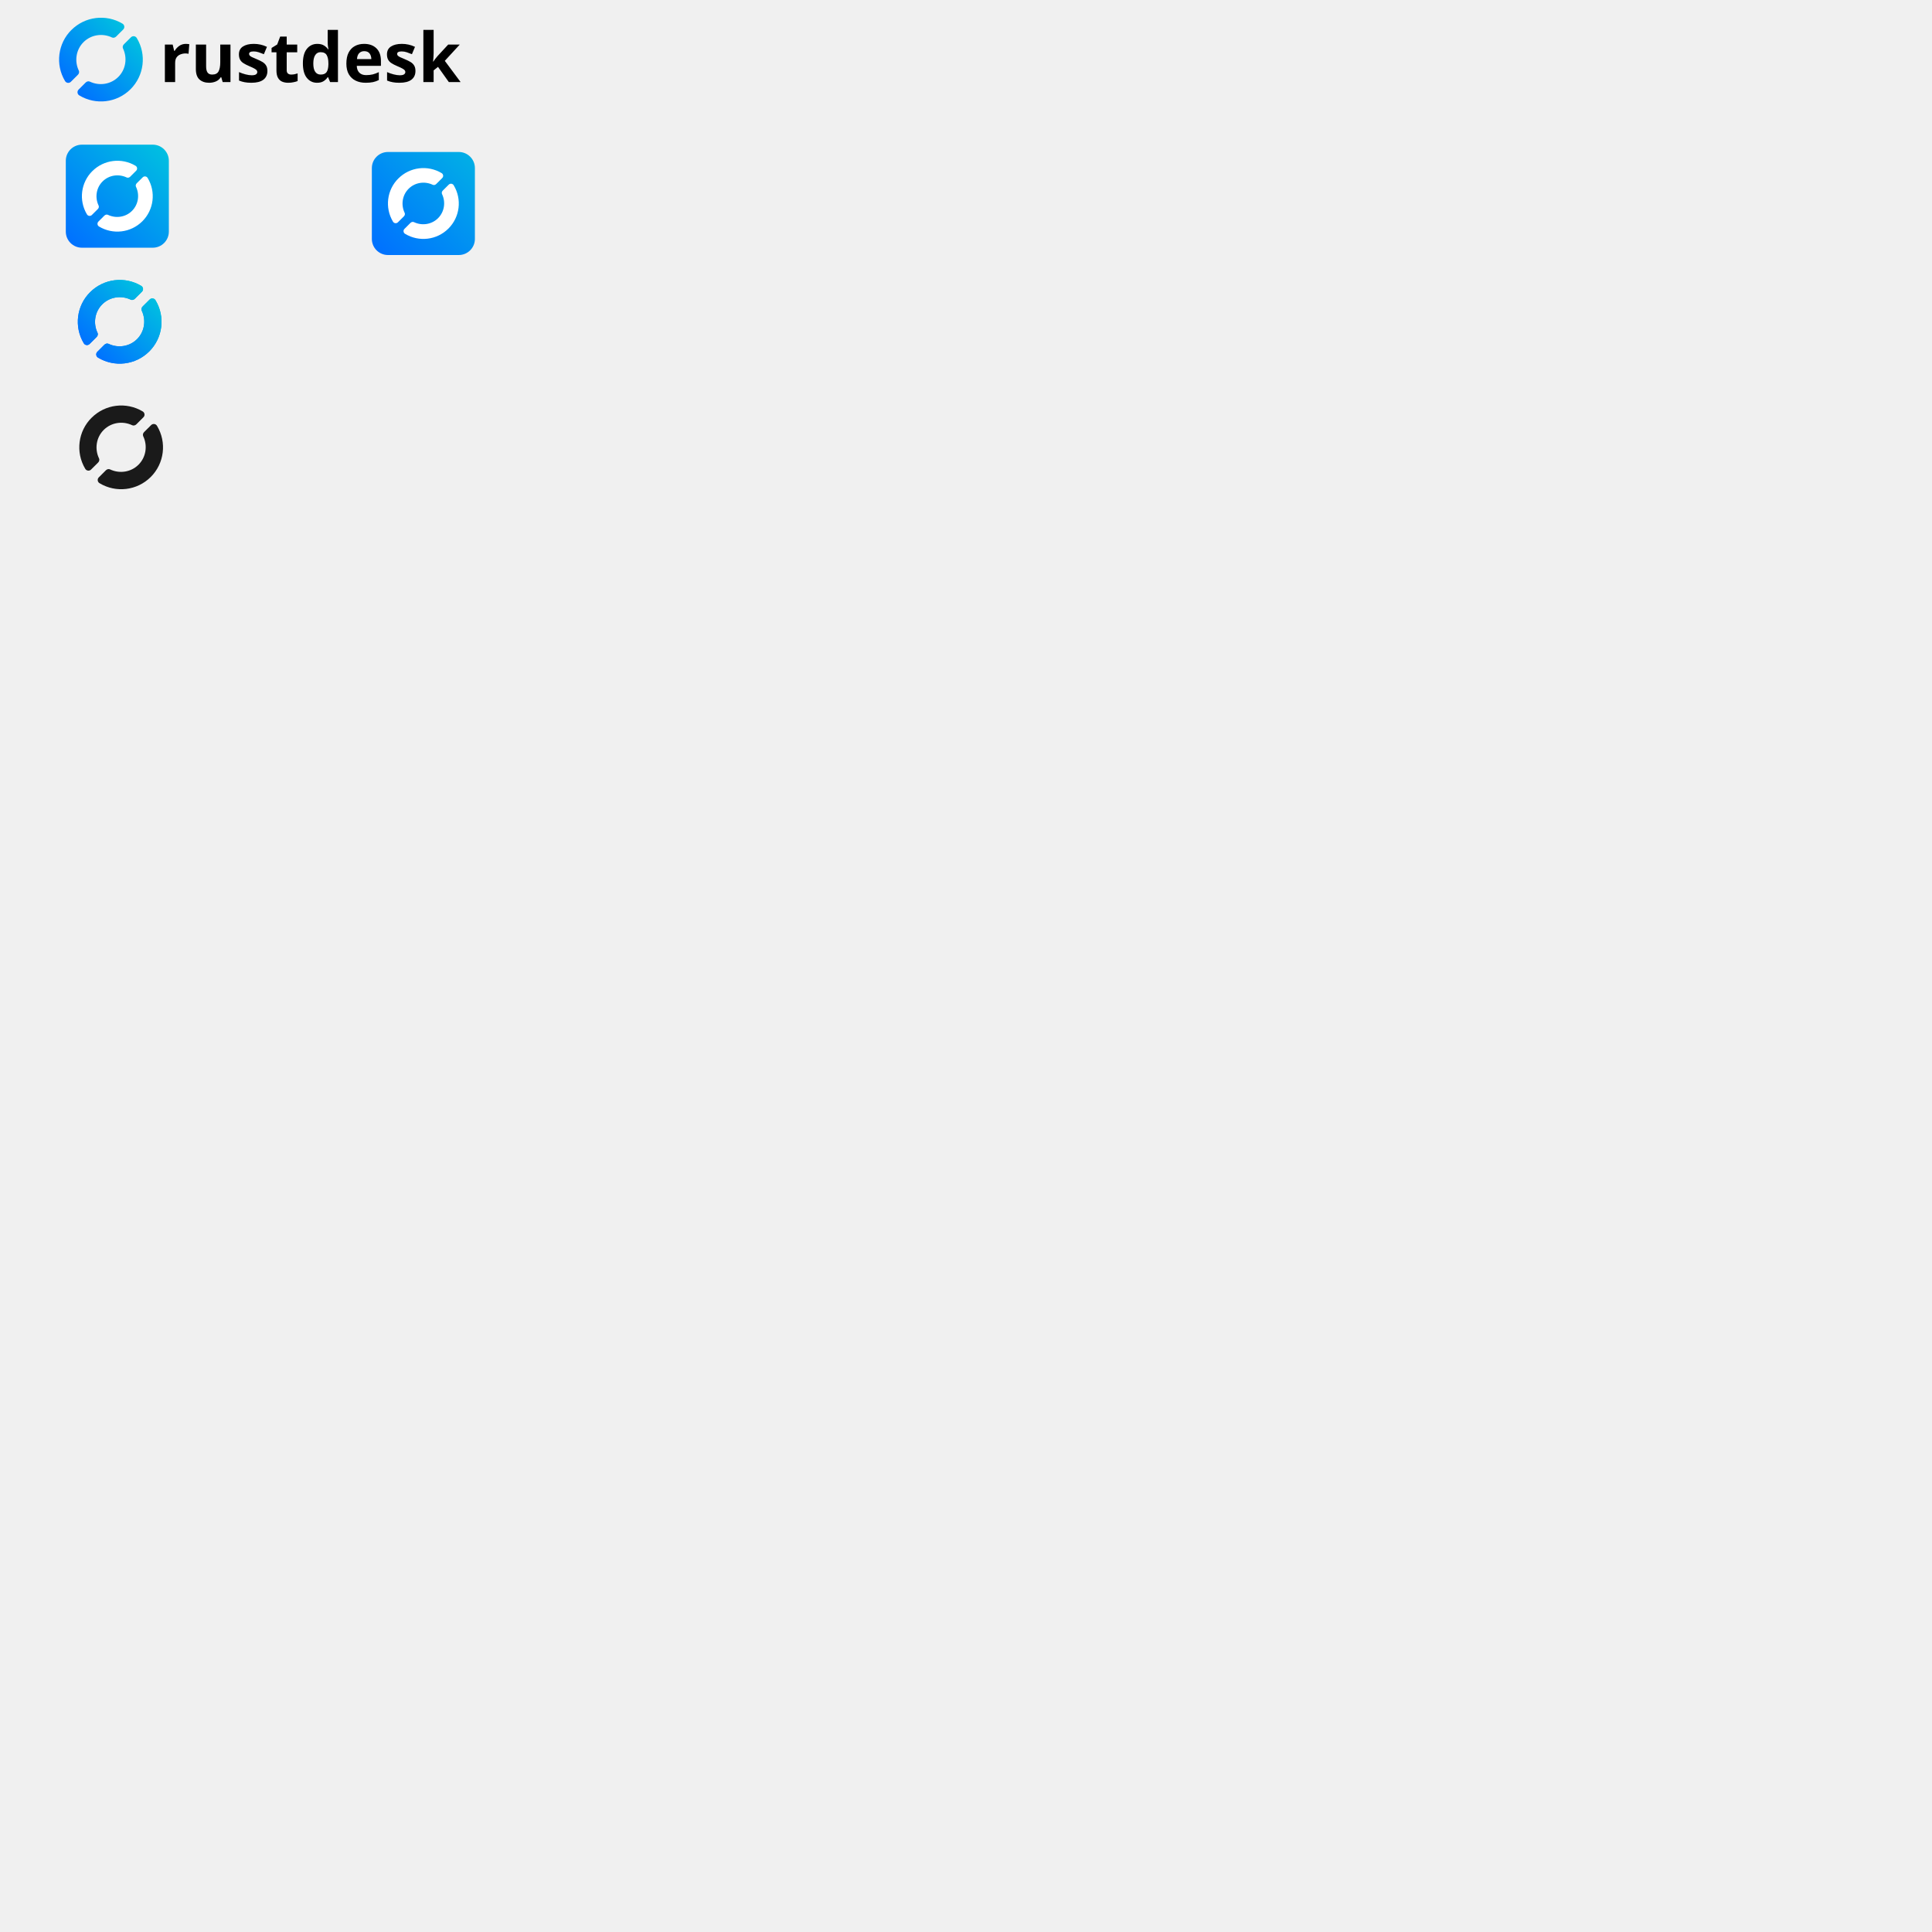
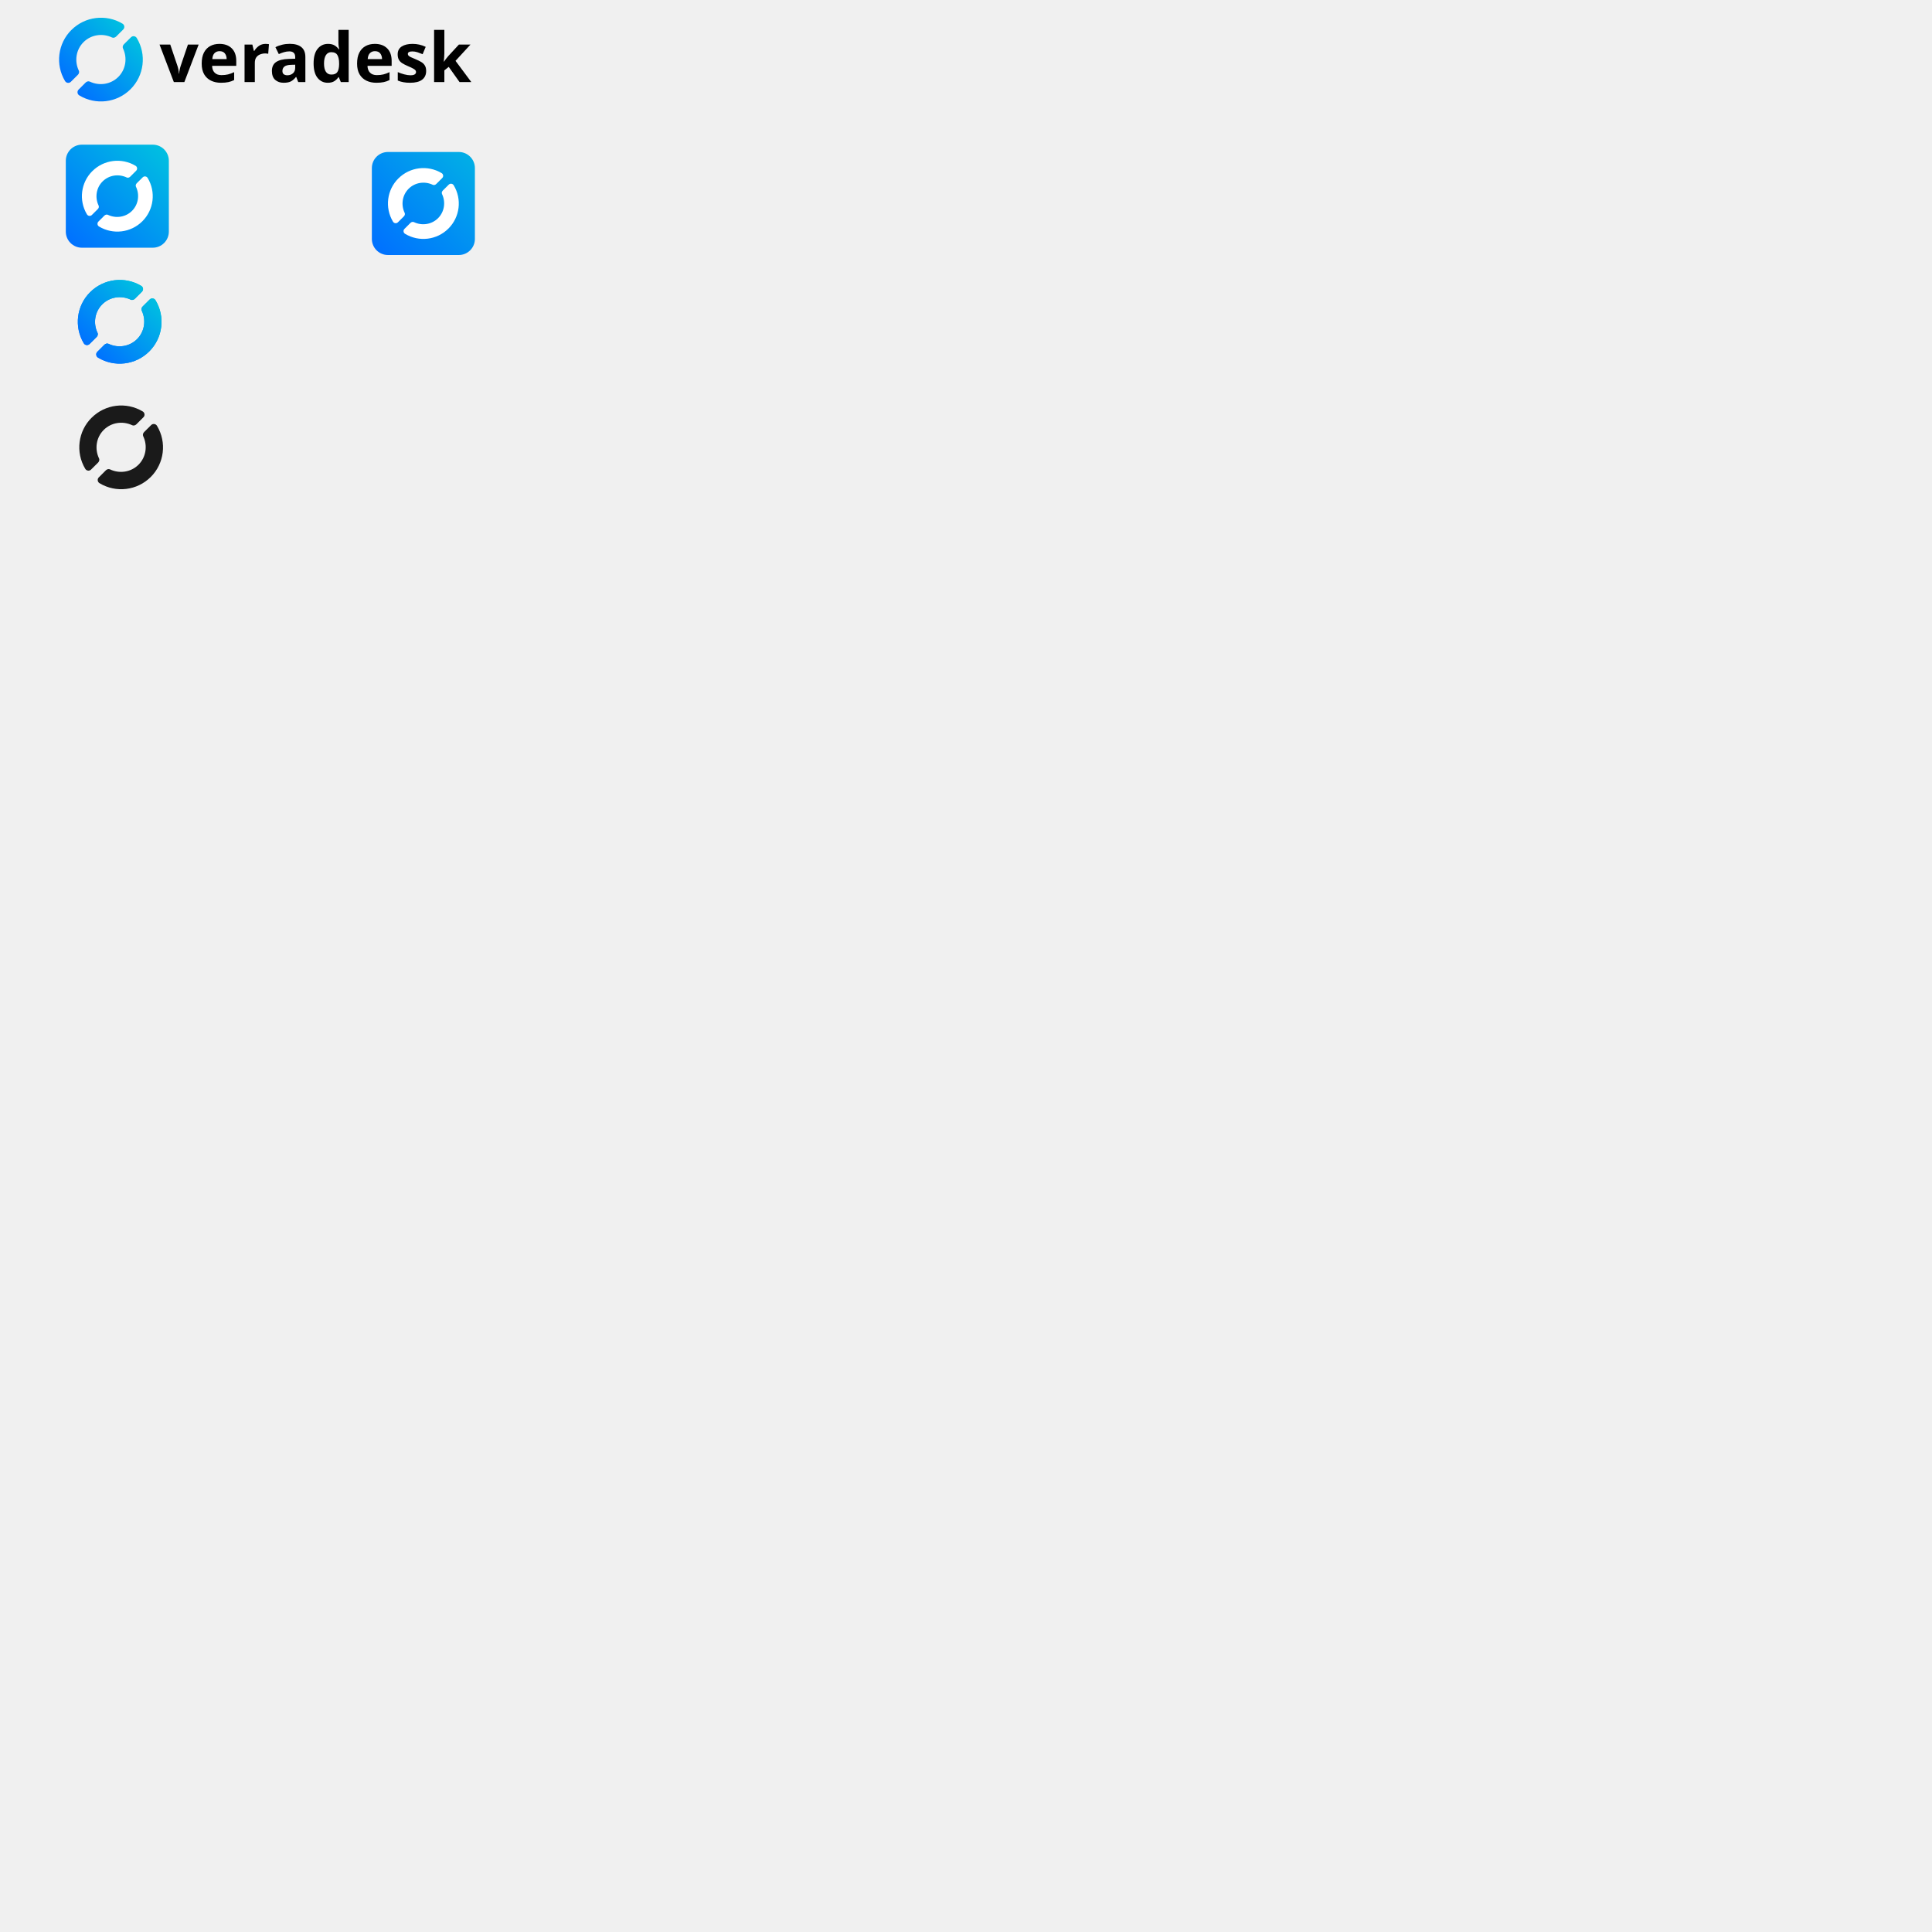
<svg xmlns="http://www.w3.org/2000/svg" xmlns:xlink="http://www.w3.org/1999/xlink" style="isolation:isolate" viewBox="66.993 897.484 600 600" version="1.1" id="svg11" xml:space="preserve" width="600" height="600">
  <defs id="defs15">
    <linearGradient id="linearGradient9947" x1="0.148" x2="0.845" y1="0.851" y2="0.154" gradientTransform="matrix(26.301,0,0,26.331,90.67354,911.7572)" gradientUnits="userSpaceOnUse">
      <stop offset="0" stop-color="#004ba6" id="stop9943" style="stop-color:#0071ff;stop-opacity:1;" />
      <stop offset="1" stop-color="#00bfe1" id="stop9945" style="stop-color:#01aee6;stop-opacity:1;" />
    </linearGradient>
    <linearGradient id="linearGradient9775" x1="0.045" x2="0.955" y1="0.955" y2="0.045" gradientTransform="matrix(32,0,0,32,231.03,929.9804)" gradientUnits="userSpaceOnUse">
      <stop offset="0" stop-color="#004ba6" id="stop9771" style="stop-color:#0071ff;stop-opacity:1;" />
      <stop offset="1" stop-color="#00bfe1" id="stop9773" style="stop-color:#01aee6;stop-opacity:1;" />
    </linearGradient>
    <linearGradient id="linearGradient5424" x1="0.148" x2="0.845" y1="0.851" y2="0.154" gradientTransform="matrix(26.301,0,0,26.331,90.67354,911.7572)" gradientUnits="userSpaceOnUse">
      <stop offset="0" stop-color="#004ba6" id="stop5420" style="stop-color:#0071ff;stop-opacity:1;" />
      <stop offset="1" stop-color="#00bfe1" id="stop5422" style="stop-color:#01aee6;stop-opacity:1;" />
    </linearGradient>
    <linearGradient id="linearGradient1258" x1="0.045" x2="0.955" y1="0.955" y2="0.045" gradientTransform="matrix(32,0,0,32,231.03,929.9804)" gradientUnits="userSpaceOnUse">
      <stop offset="0" stop-color="#004ba6" id="stop1254" style="stop-color:#0071ff;stop-opacity:1;" />
      <stop offset="1" stop-color="#00bfe1" id="stop1256" style="stop-color:#01aee6;stop-opacity:1;" />
    </linearGradient>
    <linearGradient id="linearGradient1228" x1="0.045" x2="0.955" y1="0.955" y2="0.045" gradientTransform="matrix(32,0,0,32,231.03,929.9804)" gradientUnits="userSpaceOnUse">
      <stop offset="0" stop-color="#004ba6" id="stop1224" style="stop-color:#0071ff;stop-opacity:1;" />
      <stop offset="100%" stop-color="#00bfe1" id="stop1226" />
    </linearGradient>
    <rect x="34.073" y="7.526" width="62.535" height="16.147" id="rect9005" />
    <linearGradient id="a-3" x1="0.045" x2="0.955" y1="0.955" y2="0.045" gradientTransform="matrix(32,0,0,32,231.03,929.9804)" gradientUnits="userSpaceOnUse">
      <stop offset="0%" stop-color="#004ba6" id="stop294" />
      <stop offset="100%" stop-color="#00bfe1" id="stop296" />
    </linearGradient>
    <linearGradient xlink:href="#linearGradient1228" id="linearGradient426" gradientUnits="userSpaceOnUse" gradientTransform="matrix(32,0,0,32,45.09661,851.7449)" x1="0.045" y1="0.955" x2="0.955" y2="0.045" />
    <linearGradient xlink:href="#a" id="linearGradient5414" gradientUnits="userSpaceOnUse" gradientTransform="matrix(26.00048,0,0,25.99935,91.16012,984.4207)" x1="0.148" y1="0.851" x2="0.845" y2="0.154" />
    <linearGradient xlink:href="#a" id="linearGradient9753" gradientUnits="userSpaceOnUse" gradientTransform="matrix(26.00048,0,0,25.99935,66.99302,897.4845)" x1="0.148" y1="0.851" x2="0.845" y2="0.154" />
    <linearGradient xlink:href="#linearGradient9775" id="linearGradient9769" gradientUnits="userSpaceOnUse" gradientTransform="matrix(32,0,0,32,45.09661,851.7449)" x1="0.045" y1="0.955" x2="0.955" y2="0.045" />
    <linearGradient xlink:href="#a" id="linearGradient9831" gradientUnits="userSpaceOnUse" gradientTransform="matrix(22.0004,0,0,21.99946,71.99301,902.4844)" x1="0.148" y1="0.851" x2="0.845" y2="0.154" />
    <linearGradient xlink:href="#a" id="linearGradient342" gradientUnits="userSpaceOnUse" gradientTransform="matrix(26.00048,0,0,25.99936,17.98453,891.7487)" x1="0.148" y1="0.851" x2="0.845" y2="0.154" />
    <linearGradient xlink:href="#a" id="linearGradient765" gradientUnits="userSpaceOnUse" gradientTransform="matrix(26.00048,0,0,25.99936,17.98453,891.7487)" x1="0.148" y1="0.851" x2="0.845" y2="0.154" />
  </defs>
  <linearGradient id="a" x1="0.148" x2="0.845" y1="0.851" y2="0.154" gradientTransform="matrix(26.301,0,0,26.331,90.67354,911.7572)" gradientUnits="userSpaceOnUse">
    <stop offset="0" stop-color="#004ba6" id="stop4" style="stop-color:#0071ff;stop-opacity:1;" />
    <stop offset="1" stop-color="#00bfe1" id="stop6" style="stop-color:#00bfe1;stop-opacity:1;" />
  </linearGradient>
  <text xml:space="preserve" transform="translate(66.993,897.484)" id="text9003" style="white-space:pre;shape-inside:url(#rect9005);display:inline;fill:#0071ff" />
  <path fill="url(#a)" d="m 113.485,990.488 -2.135,2.122 c -0.376,0.337 -0.557,0.879 -0.347,1.337 1.423,2.976 0.883,6.524 -1.451,8.856 -2.335,2.331 -5.887,2.871 -8.867,1.449 -0.439,-0.197 -0.954,-0.03 -1.292,0.313 l -2.17,2.166 c -0.255,0.25 -0.381,0.602 -0.34,0.956 0.041,0.354 0.243,0.669 0.548,0.854 5.113,3.095 11.679,2.306 15.911,-1.912 4.232,-4.216 5.039,-10.773 1.955,-15.887 -0.177,-0.311 -0.489,-0.522 -0.844,-0.572 -0.355,-0.05 -0.713,0.068 -0.968,0.318 z m -18.467,-2.306 c -4.253,4.2 -5.086,10.758 -2.02,15.885 0.177,0.312 0.488,0.523 0.843,0.573 0.355,0.05 0.713,-0.068 0.969,-0.319 l 2.123,-2.109 c 0.385,-0.337 0.572,-0.885 0.359,-1.349 -1.423,-2.976 -0.884,-6.524 1.451,-8.856 2.334,-2.331 5.887,-2.871 8.866,-1.45 0.434,0.195 0.942,0.033 1.281,-0.3 l 2.182,-2.179 c 0.255,-0.249 0.381,-0.601 0.34,-0.956 -0.042,-0.353 -0.243,-0.668 -0.548,-0.854 -5.122,-3.068 -11.678,-2.255 -15.893,1.972 z" id="path5412" style="fill:url(#linearGradient5414);stroke-width:0.988" />
  <g id="g9521">
    <g id="g3226" transform="translate(42.33301,90.66725)">
      <path fill="url(#a)" d="M 72.097,883.745 H 50.097 c -2.76,0 -5,-2.24 -5,-5 v -22 c 0,-2.759 2.24,-5 5,-5 h 22 c 2.759,0 5,2.241 5,5 v 22 c 0,2.76 -2.241,5 -5,5 z" id="path422" style="isolation:isolate;fill:url(#linearGradient426)" />
    </g>
    <path fill="url(#a)" d="m 111.32,952.547 -1.807,1.795 c -0.318,0.285 -0.472,0.744 -0.293,1.131 1.204,2.518 0.747,5.52 -1.228,7.494 -1.976,1.973 -4.981,2.429 -7.502,1.226 -0.371,-0.166 -0.807,-0.025 -1.093,0.265 l -1.836,1.833 c -0.216,0.211 -0.322,0.51 -0.288,0.809 0.034,0.3 0.206,0.567 0.463,0.723 4.326,2.618 9.882,1.951 13.463,-1.618 3.581,-3.568 4.264,-9.115 1.655,-13.443 -0.15,-0.263 -0.414,-0.442 -0.714,-0.484 -0.3,-0.042 -0.603,0.058 -0.819,0.269 z m -15.626,-1.951 c -3.599,3.554 -4.304,9.103 -1.709,13.441 0.15,0.264 0.413,0.443 0.714,0.485 0.3,0.042 0.603,-0.058 0.82,-0.27 l 1.797,-1.785 c 0.325,-0.285 0.484,-0.749 0.303,-1.141 -1.204,-2.518 -0.748,-5.52 1.228,-7.494 1.975,-1.973 4.981,-2.429 7.502,-1.227 0.367,0.165 0.797,0.028 1.084,-0.254 l 1.846,-1.844 c 0.216,-0.211 0.322,-0.509 0.288,-0.809 -0.035,-0.299 -0.206,-0.566 -0.463,-0.723 -4.334,-2.596 -9.881,-1.908 -13.448,1.669 z" id="path9011" style="fill:#ffffff;fill-opacity:1;stroke-width:0.836" />
  </g>
  <path fill="url(#a)" d="m 113.485,990.488 -2.135,2.122 c -0.376,0.337 -0.557,0.879 -0.347,1.337 1.423,2.976 0.883,6.524 -1.451,8.856 -2.335,2.331 -5.887,2.871 -8.867,1.449 -0.439,-0.197 -0.954,-0.03 -1.292,0.313 l -2.17,2.166 c -0.255,0.25 -0.381,0.602 -0.34,0.956 0.041,0.354 0.243,0.669 0.548,0.854 5.113,3.095 11.679,2.306 15.911,-1.912 4.232,-4.216 5.039,-10.773 1.955,-15.887 -0.177,-0.311 -0.489,-0.522 -0.844,-0.572 -0.355,-0.05 -0.713,0.068 -0.968,0.318 z m -18.467,-2.306 c -4.253,4.2 -5.086,10.758 -2.02,15.885 0.177,0.312 0.488,0.523 0.843,0.573 0.355,0.05 0.713,-0.068 0.969,-0.319 l 2.123,-2.109 c 0.385,-0.337 0.572,-0.885 0.359,-1.349 -1.423,-2.976 -0.884,-6.524 1.451,-8.856 2.334,-2.331 5.887,-2.871 8.866,-1.45 0.434,0.195 0.942,0.033 1.281,-0.3 l 2.182,-2.179 c 0.255,-0.249 0.381,-0.601 0.34,-0.956 -0.042,-0.353 -0.243,-0.668 -0.548,-0.854 -5.122,-3.068 -11.678,-2.255 -15.893,1.972 z" id="path9523" style="fill:url(#linearGradient5414);stroke-width:0.988" />
  <g id="g9759" transform="translate(18.35032,5.505096)">
    <g id="g8359">
      <text xml:space="preserve" style="font-style:normal;font-variant:normal;font-weight:normal;font-stretch:normal;font-size:21.333px;font-family:Asap;-inkscape-font-specification:Asap;fill:#0071ff" x="98.192" y="917.463" id="text9011">
-         <tspan id="tspan9009" x="98.192" y="917.463" style="font-style:normal;font-variant:normal;font-weight:600;font-stretch:normal;font-size:21.333px;font-family:Nunito;-inkscape-font-specification:'Nunito Semi-Bold';fill:#000000">rustdesk</tspan>
+         <tspan id="tspan9009" x="98.192" y="917.463" style="font-style:normal;font-variant:normal;font-weight:600;font-stretch:normal;font-size:21.333px;font-family:Nunito;-inkscape-font-specification:'Nunito Semi-Bold';fill:#000000">veradesk</tspan>
      </text>
    </g>
    <path fill="url(#a)" d="m 89.318,903.552 -2.135,2.122 c -0.376,0.337 -0.557,0.879 -0.347,1.337 1.423,2.976 0.883,6.524 -1.451,8.856 -2.335,2.331 -5.887,2.871 -8.867,1.449 -0.439,-0.197 -0.954,-0.03 -1.292,0.313 l -2.17,2.166 c -0.255,0.25 -0.381,0.602 -0.34,0.956 0.041,0.354 0.243,0.669 0.548,0.854 5.113,3.095 11.679,2.306 15.911,-1.912 4.232,-4.216 5.039,-10.773 1.955,-15.887 -0.177,-0.311 -0.489,-0.522 -0.844,-0.572 -0.355,-0.05 -0.713,0.068 -0.968,0.318 z m -18.467,-2.306 c -4.253,4.2 -5.086,10.758 -2.02,15.885 0.177,0.312 0.488,0.523 0.843,0.573 0.355,0.05 0.713,-0.068 0.969,-0.319 l 2.123,-2.109 c 0.385,-0.337 0.572,-0.885 0.359,-1.349 -1.423,-2.976 -0.884,-6.524 1.451,-8.856 2.334,-2.331 5.887,-2.871 8.866,-1.45 0.434,0.195 0.942,0.033 1.281,-0.3 l 2.182,-2.179 c 0.255,-0.249 0.381,-0.601 0.34,-0.956 -0.042,-0.353 -0.243,-0.668 -0.548,-0.854 -5.122,-3.068 -11.678,-2.255 -15.893,1.972 z" id="path9751" style="fill:url(#linearGradient9753);stroke-width:0.988" />
  </g>
  <g id="g9767" transform="translate(95.04653,2.270736)">
    <g id="g9763" transform="translate(42.33301,90.66725)">
      <path fill="url(#a)" d="M 72.097,883.745 H 50.097 c -2.76,0 -5,-2.24 -5,-5 v -22 c 0,-2.759 2.24,-5 5,-5 h 22 c 2.759,0 5,2.241 5,5 v 22 c 0,2.76 -2.241,5 -5,5 z" id="path9761" style="isolation:isolate;fill:url(#linearGradient9769)" />
    </g>
    <path fill="url(#a)" d="m 111.32,952.547 -1.807,1.795 c -0.318,0.285 -0.472,0.744 -0.293,1.131 1.204,2.518 0.747,5.52 -1.228,7.494 -1.976,1.973 -4.981,2.429 -7.502,1.226 -0.371,-0.166 -0.807,-0.025 -1.093,0.265 l -1.836,1.833 c -0.216,0.211 -0.322,0.51 -0.288,0.809 0.034,0.3 0.206,0.567 0.463,0.723 4.326,2.618 9.882,1.951 13.463,-1.618 3.581,-3.568 4.264,-9.115 1.655,-13.443 -0.15,-0.263 -0.414,-0.442 -0.714,-0.484 -0.3,-0.042 -0.603,0.058 -0.819,0.269 z m -15.626,-1.951 c -3.599,3.554 -4.304,9.103 -1.709,13.441 0.15,0.264 0.413,0.443 0.714,0.485 0.3,0.042 0.603,-0.058 0.82,-0.27 l 1.797,-1.785 c 0.325,-0.285 0.484,-0.749 0.303,-1.141 -1.204,-2.518 -0.748,-5.52 1.228,-7.494 1.975,-1.973 4.981,-2.429 7.502,-1.227 0.367,0.165 0.797,0.028 1.084,-0.254 l 1.846,-1.844 c 0.216,-0.211 0.322,-0.509 0.288,-0.809 -0.035,-0.299 -0.206,-0.566 -0.463,-0.723 -4.334,-2.596 -9.881,-1.908 -13.448,1.669 z" id="path9765" style="fill:#ffffff;fill-opacity:1;stroke-width:0.836" />
  </g>
  <g id="g9825" transform="translate(-74.12332,-7.46099)">
    <g id="g9821" transform="translate(42.33301,90.66725)" />
  </g>
  <g id="g9889" transform="translate(-59.55055,66.71606)">
    <rect style="fill:#ffffff;fill-opacity:1;stroke:none;stroke-width:1;stroke-dasharray:none;stroke-opacity:1;paint-order:fill markers stroke" id="rect9885" width="32" height="32" x="66.993" y="897.484" />
    <path fill="url(#a)" d="m 90.883,907.619 -1.807,1.795 c -0.318,0.285 -0.472,0.744 -0.293,1.131 1.204,2.518 0.747,5.52 -1.228,7.494 -1.976,1.973 -4.981,2.429 -7.502,1.226 -0.371,-0.166 -0.807,-0.025 -1.093,0.265 l -1.836,1.833 c -0.216,0.211 -0.322,0.51 -0.288,0.809 0.034,0.3 0.206,0.567 0.463,0.723 4.326,2.618 9.882,1.951 13.463,-1.618 3.581,-3.568 4.264,-9.115 1.655,-13.443 -0.15,-0.263 -0.414,-0.442 -0.714,-0.484 -0.3,-0.043 -0.603,0.058 -0.819,0.269 z m -15.626,-1.951 c -3.599,3.554 -4.304,9.103 -1.709,13.441 0.15,0.264 0.413,0.443 0.714,0.485 0.3,0.042 0.603,-0.058 0.82,-0.27 l 1.797,-1.785 c 0.325,-0.285 0.484,-0.749 0.303,-1.141 -1.204,-2.518 -0.748,-5.52 1.228,-7.493 1.975,-1.973 4.981,-2.429 7.502,-1.227 0.367,0.165 0.797,0.028 1.084,-0.254 l 1.846,-1.844 c 0.216,-0.211 0.322,-0.509 0.288,-0.809 -0.035,-0.299 -0.206,-0.566 -0.463,-0.723 -4.334,-2.596 -9.881,-1.908 -13.448,1.668 z" id="path9829" style="fill:url(#linearGradient9831);stroke-width:0.988" />
  </g>
  <path fill="url(#a)" d="m 113.944,1029.483 -2.135,2.122 c -0.376,0.337 -0.557,0.879 -0.347,1.337 1.423,2.976 0.883,6.524 -1.451,8.856 -2.335,2.331 -5.887,2.871 -8.867,1.449 -0.439,-0.197 -0.954,-0.03 -1.292,0.313 l -2.17,2.166 c -0.255,0.25 -0.381,0.602 -0.34,0.956 0.041,0.354 0.243,0.669 0.548,0.854 5.113,3.095 11.679,2.306 15.911,-1.912 4.232,-4.216 5.039,-10.773 1.955,-15.887 -0.177,-0.311 -0.489,-0.522 -0.844,-0.572 -0.355,-0.05 -0.713,0.068 -0.968,0.318 z m -18.467,-2.306 c -4.253,4.2 -5.086,10.758 -2.02,15.885 0.177,0.312 0.488,0.523 0.843,0.573 0.355,0.05 0.713,-0.068 0.969,-0.319 l 2.123,-2.109 c 0.385,-0.337 0.572,-0.885 0.359,-1.349 -1.423,-2.976 -0.884,-6.524 1.451,-8.856 2.334,-2.331 5.887,-2.871 8.866,-1.45 0.434,0.195 0.942,0.033 1.281,-0.3 l 2.182,-2.179 c 0.255,-0.249 0.381,-0.601 0.34,-0.956 -0.042,-0.353 -0.243,-0.668 -0.548,-0.854 -5.122,-3.068 -11.678,-2.255 -15.893,1.972 z" id="path357" style="fill:#1a1a1a;stroke-width:0.988" />
  <path fill="url(#a)" d="m 34.579,1018.473 -2.135,2.122 c -0.376,0.337 -0.557,0.879 -0.347,1.337 1.423,2.976 0.883,6.524 -1.451,8.856 -2.335,2.331 -5.887,2.871 -8.867,1.449 -0.439,-0.197 -0.954,-0.03 -1.292,0.313 l -2.17,2.166 c -0.255,0.25 -0.381,0.602 -0.34,0.956 0.041,0.354 0.243,0.669 0.548,0.854 5.113,3.095 11.679,2.306 15.911,-1.912 4.232,-4.216 5.039,-10.773 1.955,-15.887 -0.177,-0.311 -0.489,-0.522 -0.844,-0.572 -0.355,-0.05 -0.713,0.068 -0.968,0.318 z m -18.467,-2.306 c -4.253,4.2 -5.086,10.758 -2.02,15.885 0.177,0.312 0.488,0.523 0.843,0.573 0.355,0.05 0.713,-0.068 0.969,-0.319 l 2.123,-2.109 c 0.385,-0.337 0.572,-0.885 0.359,-1.349 -1.423,-2.976 -0.884,-6.524 1.451,-8.856 2.334,-2.331 5.887,-2.871 8.866,-1.45 0.434,0.195 0.942,0.033 1.281,-0.3 l 2.182,-2.179 c 0.255,-0.249 0.381,-0.601 0.34,-0.956 -0.042,-0.353 -0.243,-0.668 -0.548,-0.854 -5.122,-3.068 -11.678,-2.255 -15.893,1.972 z" id="path408" style="fill:#ffffff;stroke-width:0.988" />
  <g id="g763" transform="translate(-49.90362,15.78627)">
    <g id="g761">
      <rect style="fill:#ffffff;fill-opacity:1;stroke:none;stroke-width:1;stroke-dasharray:none;stroke-opacity:1;paint-order:fill markers stroke" id="rect757" width="32" height="32" x="14.985" y="888.748" rx="5" ry="5" />
      <path fill="url(#a)" d="m 40.309,897.816 -2.135,2.122 c -0.376,0.337 -0.557,0.879 -0.347,1.337 1.423,2.976 0.883,6.524 -1.451,8.856 -2.335,2.331 -5.887,2.871 -8.867,1.449 -0.439,-0.197 -0.954,-0.03 -1.292,0.313 l -2.17,2.166 c -0.255,0.25 -0.381,0.602 -0.34,0.956 0.041,0.354 0.243,0.669 0.548,0.854 5.113,3.095 11.679,2.306 15.911,-1.912 4.232,-4.216 5.039,-10.773 1.955,-15.887 -0.177,-0.311 -0.489,-0.522 -0.844,-0.572 -0.355,-0.05 -0.713,0.068 -0.968,0.318 z M 21.843,895.511 c -4.253,4.2 -5.086,10.758 -2.02,15.885 0.177,0.312 0.488,0.523 0.843,0.573 0.355,0.05 0.713,-0.068 0.969,-0.319 l 2.123,-2.109 c 0.385,-0.337 0.572,-0.885 0.359,-1.349 -1.423,-2.976 -0.884,-6.524 1.451,-8.856 2.334,-2.331 5.887,-2.871 8.866,-1.45 0.434,0.195 0.942,0.033 1.281,-0.3 l 2.182,-2.179 c 0.255,-0.249 0.381,-0.601 0.34,-0.956 -0.041,-0.353 -0.243,-0.668 -0.548,-0.854 -5.122,-3.068 -11.678,-2.255 -15.893,1.972 z" id="path759" style="fill:url(#linearGradient765);stroke-width:0.988" />
    </g>
  </g>
  <path style="fill:#000000;stroke-width:1" id="path2240" d="" />
  <g id="g340" transform="translate(-53.94018,69.13041)">
    <g id="g369" transform="translate(-2.109404,-5.177626)">
      <rect style="fill:#ffffff;fill-opacity:1;stroke:none;stroke-width:1;stroke-dasharray:none;stroke-opacity:1;paint-order:fill markers stroke" id="rect336" width="32" height="32" x="14.985" y="888.748" rx="7" ry="7" />
      <path fill="url(#a)" d="m 40.309,897.816 -2.135,2.122 c -0.376,0.337 -0.557,0.879 -0.347,1.337 1.423,2.976 0.883,6.524 -1.451,8.856 -2.335,2.331 -5.887,2.871 -8.867,1.449 -0.439,-0.197 -0.954,-0.03 -1.292,0.313 l -2.17,2.166 c -0.255,0.25 -0.381,0.602 -0.34,0.956 0.041,0.354 0.243,0.669 0.548,0.854 5.113,3.095 11.679,2.306 15.911,-1.912 4.232,-4.216 5.039,-10.773 1.955,-15.887 -0.177,-0.311 -0.489,-0.522 -0.844,-0.572 -0.355,-0.05 -0.713,0.068 -0.968,0.318 z M 21.843,895.511 c -4.253,4.2 -5.086,10.758 -2.02,15.885 0.177,0.312 0.488,0.523 0.843,0.573 0.355,0.05 0.713,-0.068 0.969,-0.319 l 2.123,-2.109 c 0.385,-0.337 0.572,-0.885 0.359,-1.349 -1.423,-2.976 -0.884,-6.524 1.451,-8.856 2.334,-2.331 5.887,-2.871 8.866,-1.45 0.434,0.195 0.942,0.033 1.281,-0.3 l 2.182,-2.179 c 0.255,-0.249 0.381,-0.601 0.34,-0.956 -0.041,-0.353 -0.243,-0.668 -0.548,-0.854 -5.122,-3.068 -11.678,-2.255 -15.893,1.972 z" id="path338" style="fill:url(#linearGradient342);stroke-width:0.988" />
    </g>
  </g>
</svg>
